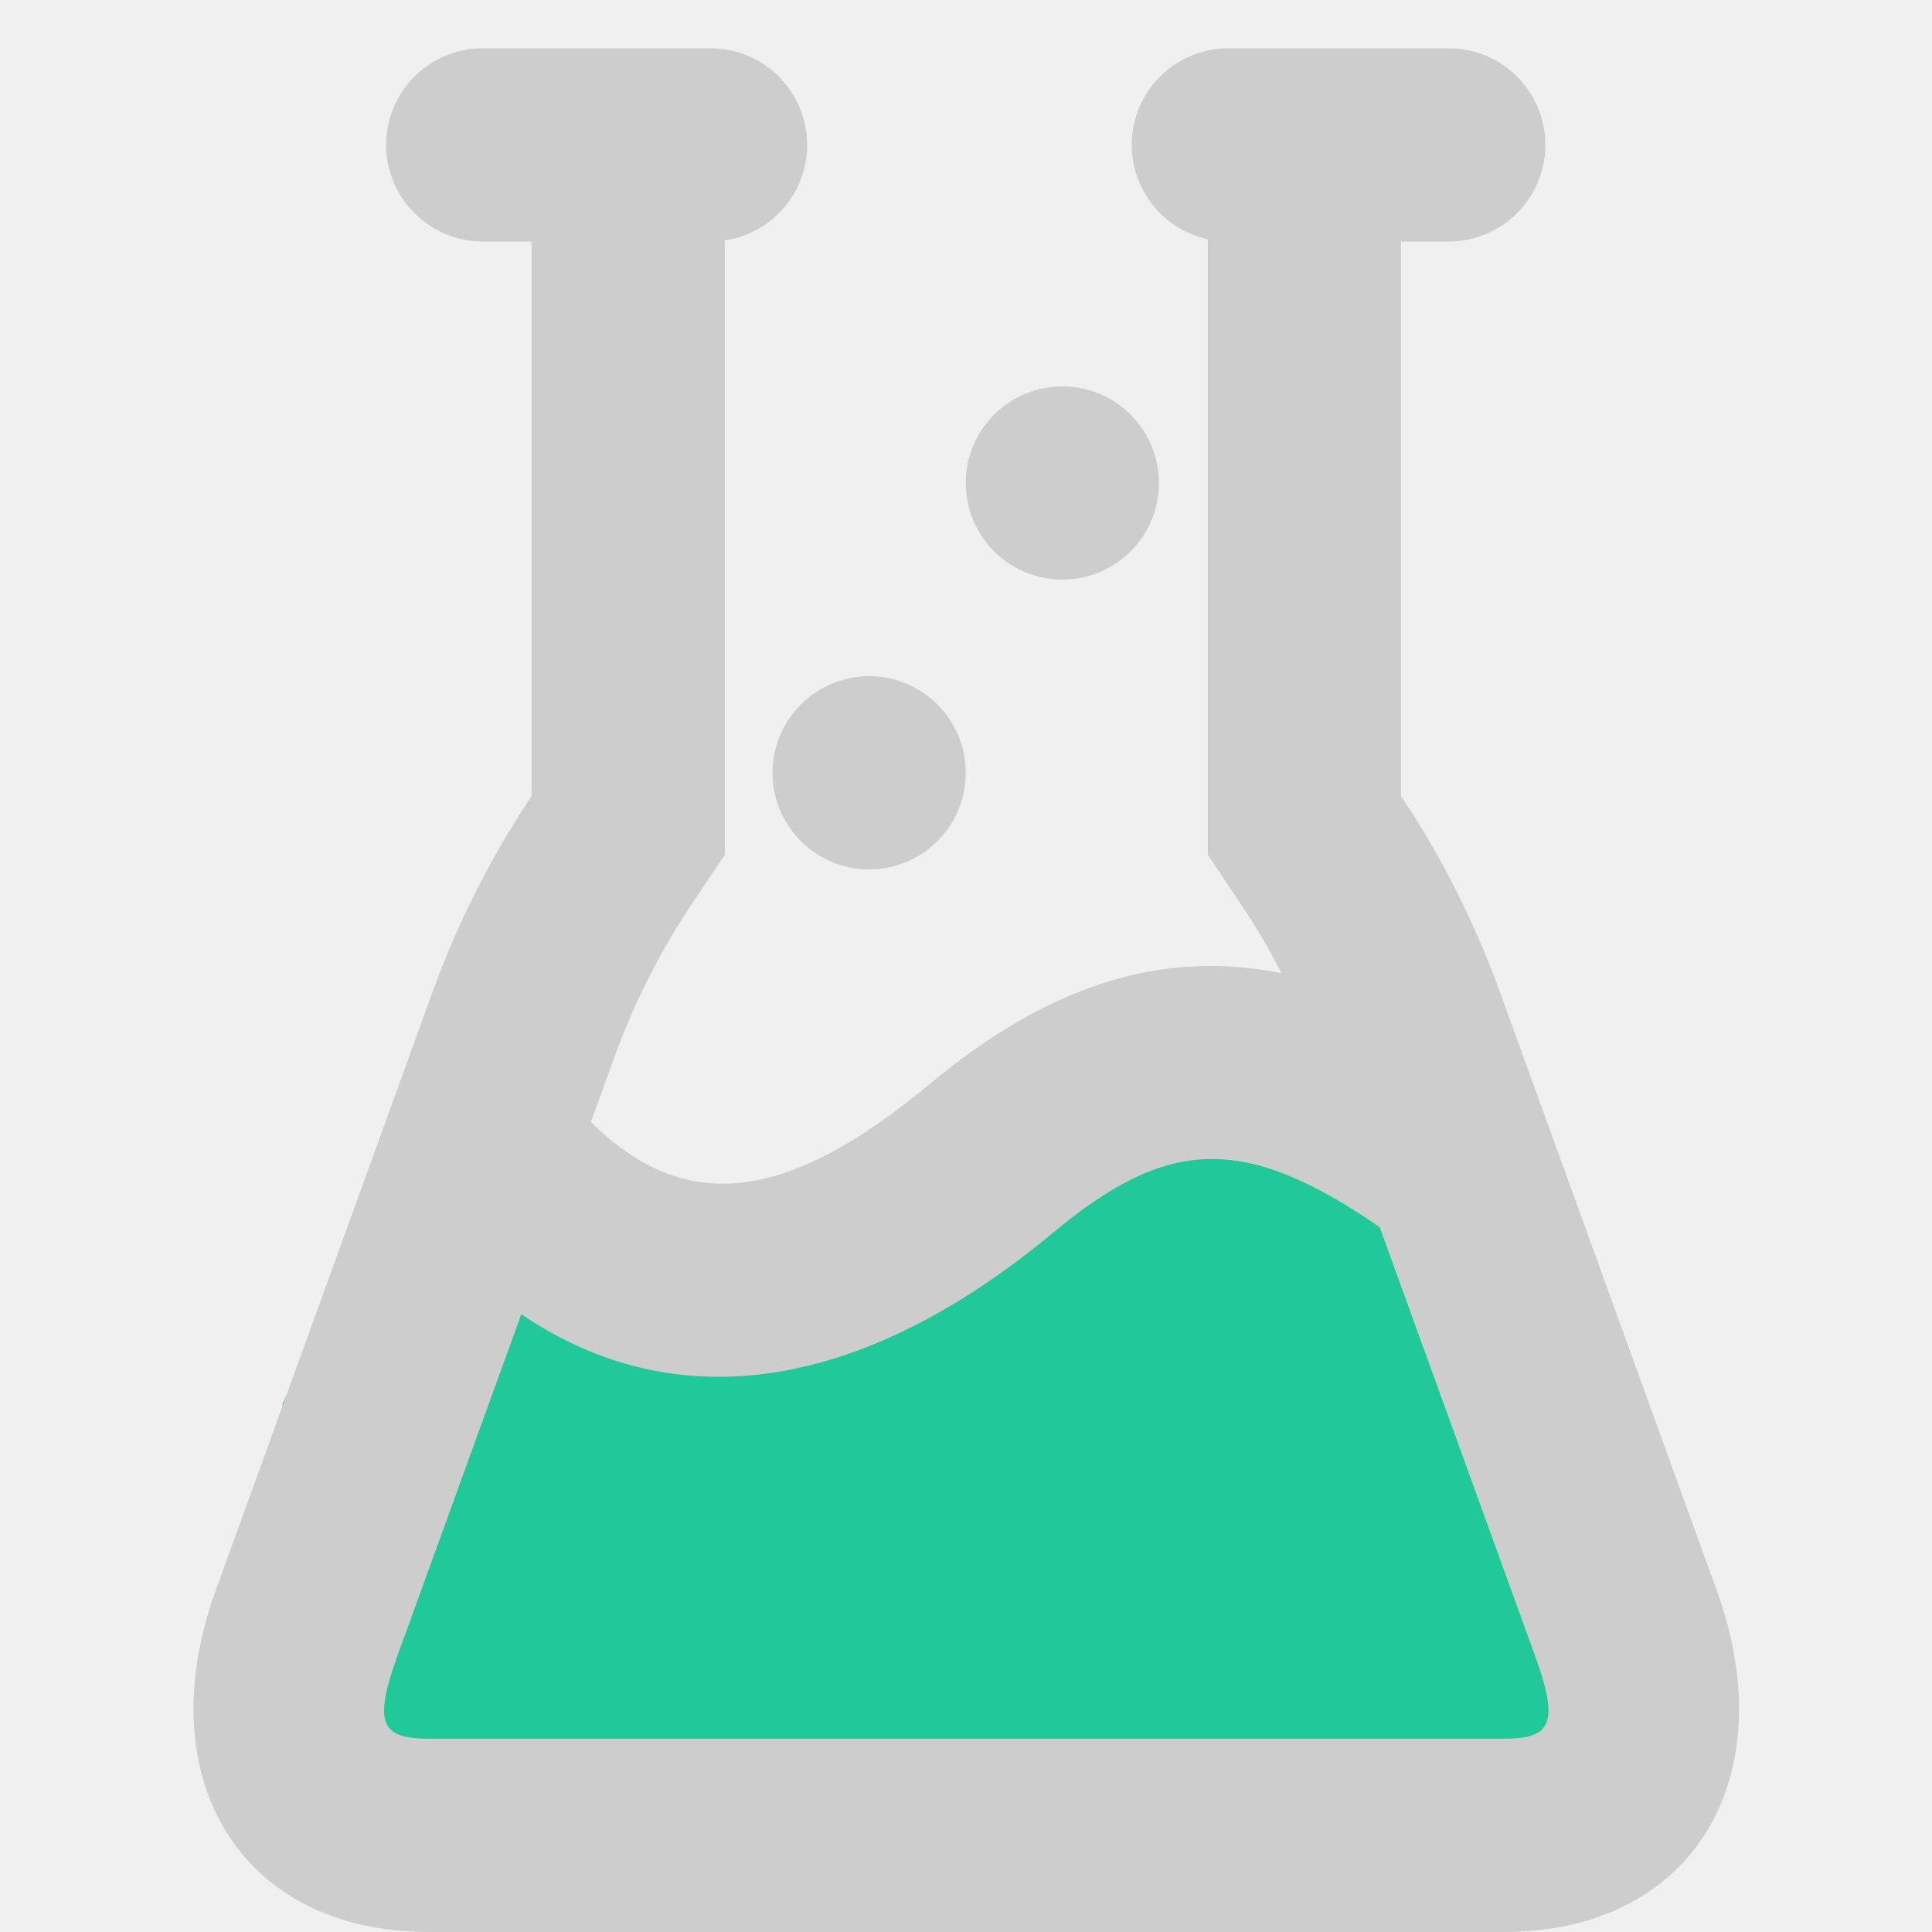
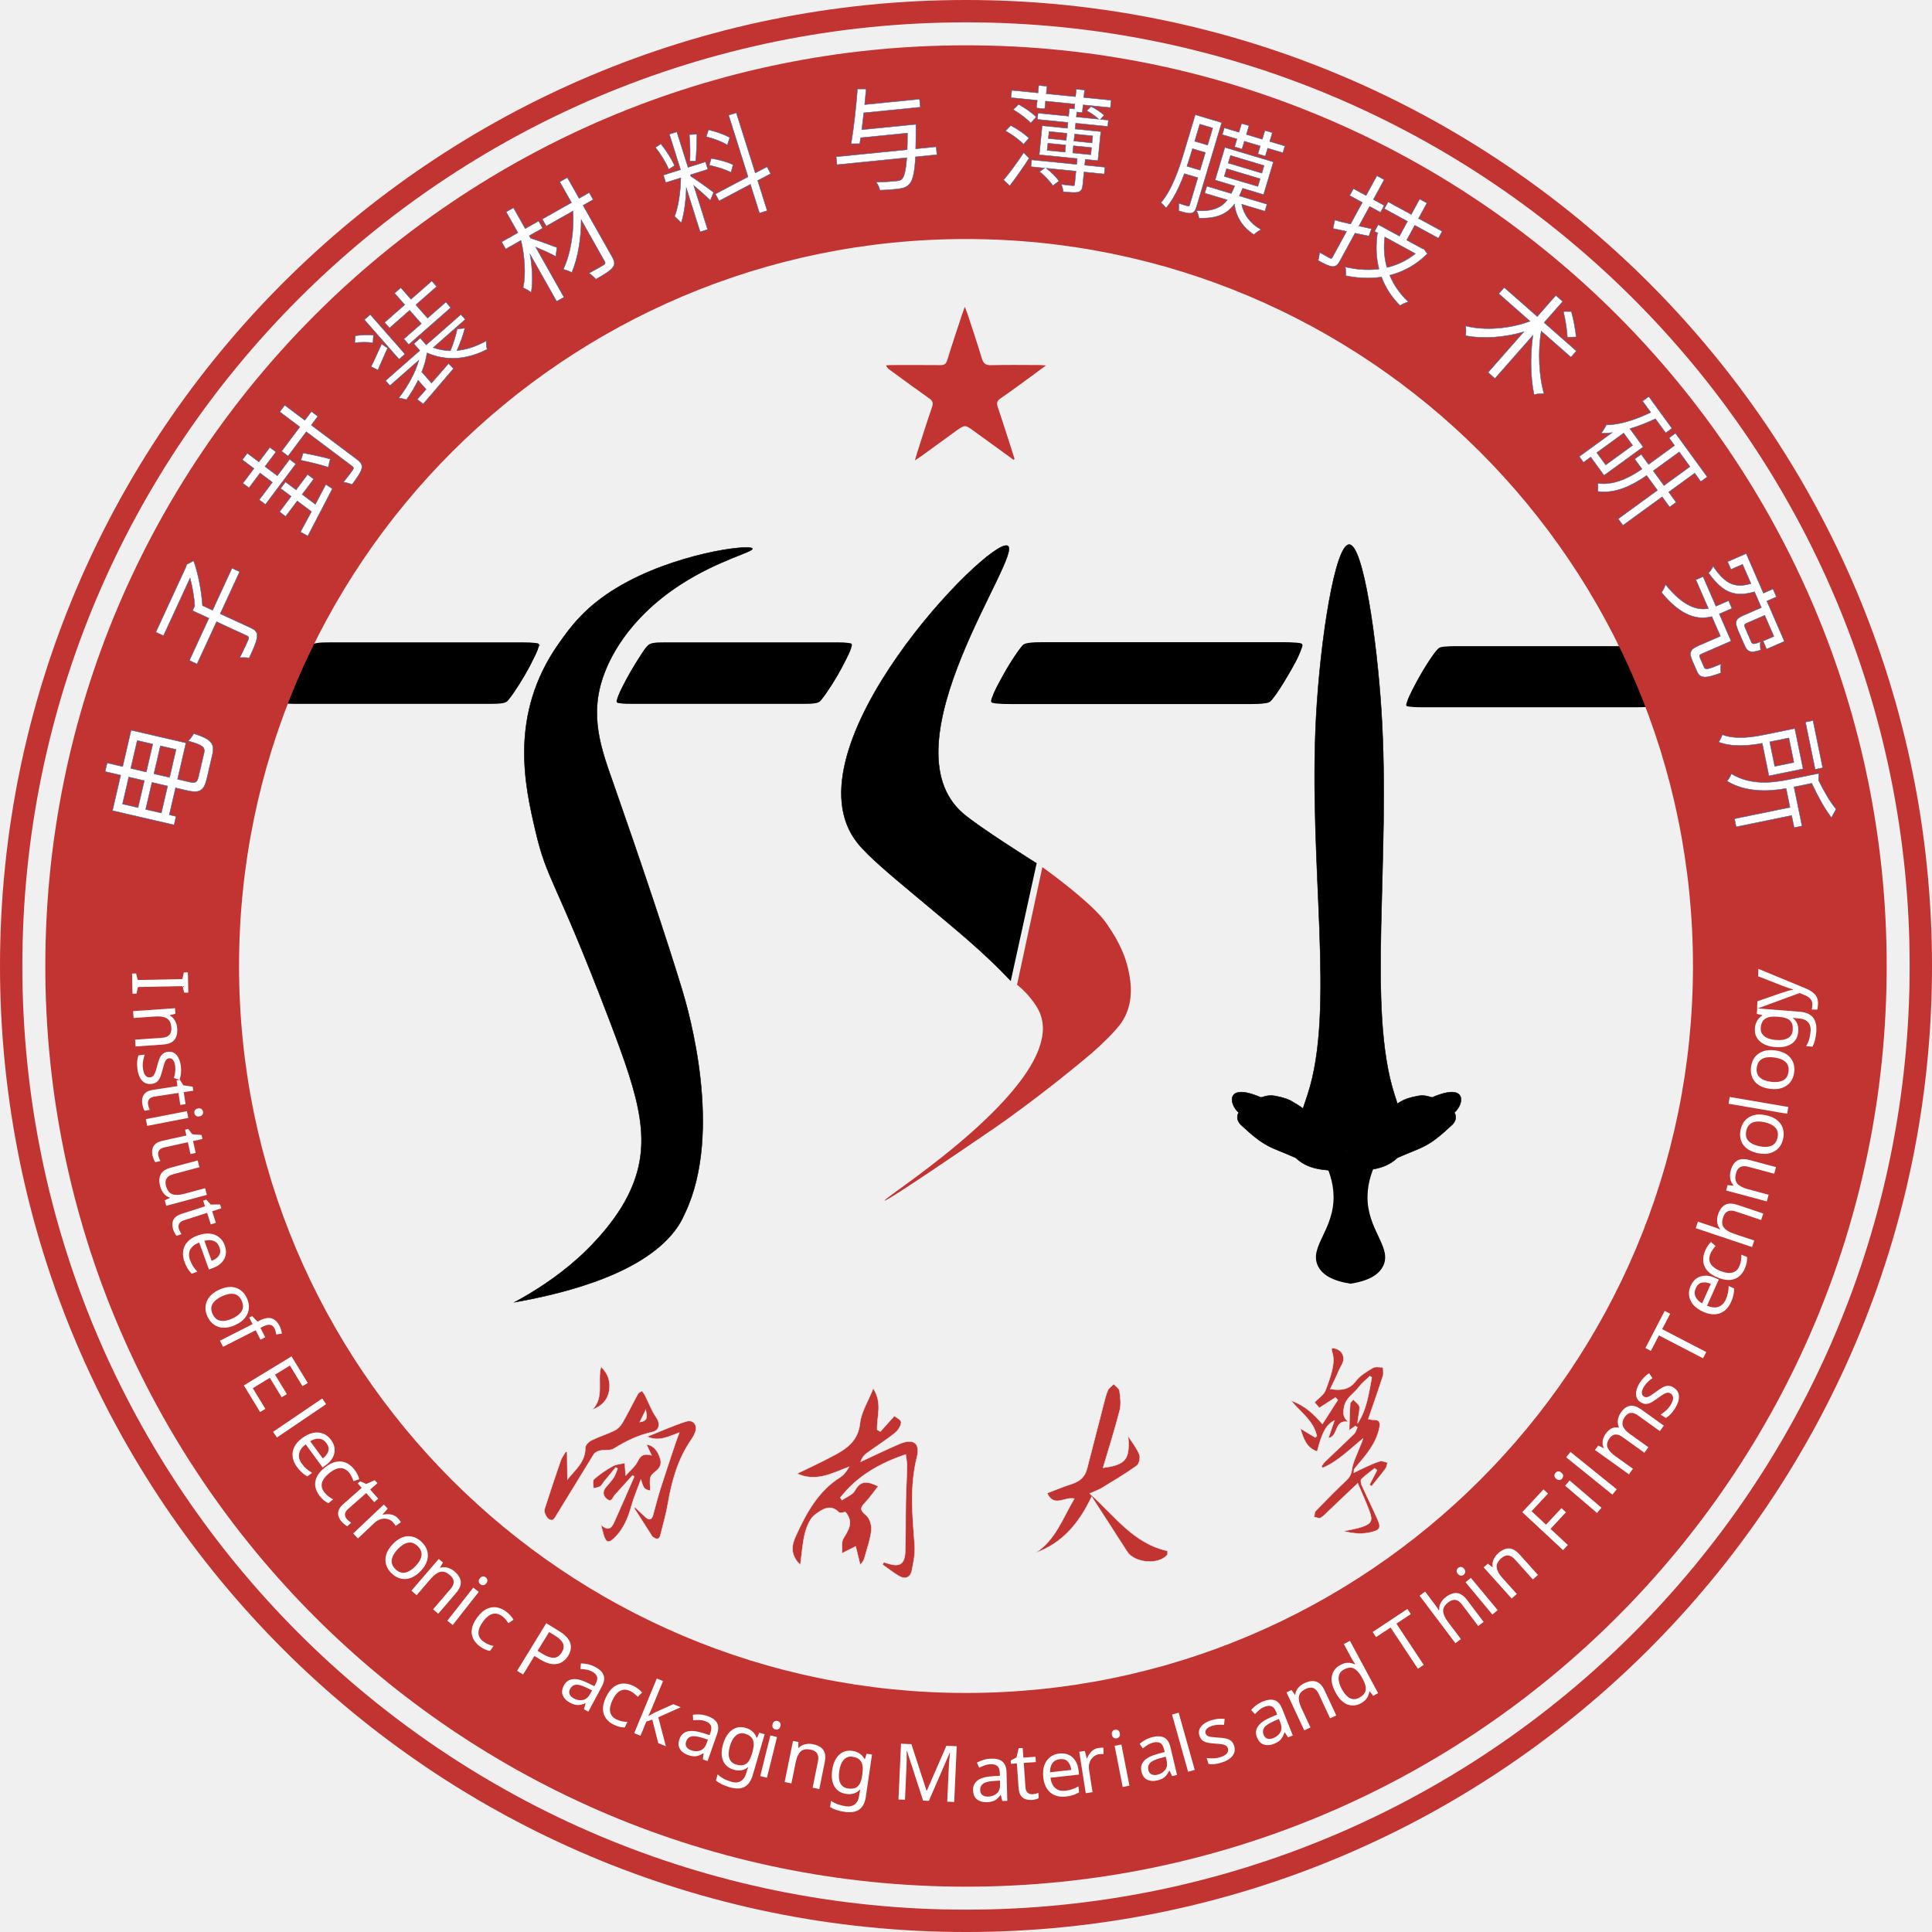
- <svg xmlns="http://www.w3.org/2000/svg" t="1726407555081" class="icon" viewBox="0 0 1024 1024" version="1.1" p-id="1510" width="200" height="200">
-   <path d="M204.668 622.234c87.501 124.877 194.406 127.949 320.768 9.165 97.536-91.648 142.336-84.48 280.576 41.83 23.04 20.992 36.454 117.606 40.243 289.843H204.668L149.68 744.294 204.668 622.234z" fill="#20C997" p-id="1511" />
-   <path d="M679.19 515.789a350.822 350.822 0 0 0-20.736-35.379l-18.33-27.392V126.822A51.2 51.2 0 0 1 651.184 25.6H767.868a51.2 51.2 0 0 1 0 102.4h-25.344v293.888l1.024 1.536c20.48 30.464 38.298 66.048 51.61 102.81l114.688 316.518C945.942 942.08 897.404 1024 797.052 1024H227.299C126.947 1024 78.409 942.08 114.403 842.752l114.688-316.518a482.304 482.304 0 0 1 51.712-102.861l0.973-1.536V128H255.868a51.2 51.2 0 1 1 0-102.4h120.525a51.2 51.2 0 0 1 7.782 101.837v325.632l-18.381 27.341a380.16 380.16 0 0 0-40.448 80.742l-12.134 33.536c49.459 48.947 103.066 43.469 179.507-20.122 62.054-51.61 121.856-71.731 186.47-58.778z m52.07 134.656c-72.397-50.022-112.896-47.206-173.056 2.867-100.966 83.968-199.322 99.277-281.907 43.264L210.659 877.568c-13.056 36.147-8.397 43.981 16.64 43.981h569.702c25.088 0 29.696-7.834 16.589-43.981l-82.33-227.174zM563.068 307.2a51.2 51.2 0 1 1 0-102.4 51.2 51.2 0 0 1 0 102.4zM460.668 460.8a51.2 51.2 0 1 1 0-102.4 51.2 51.2 0 0 1 0 102.4z" fill="#cdcdcd" p-id="1512" />
+ <svg xmlns="http://www.w3.org/2000/svg" id="图层_1" data-name="图层 1" viewBox="0 0 4323.31 4323.31">
+   <defs>
+     <style>.cls-1,.cls-2{fill:#c13432;}.cls-2{stroke:#e6e6e6;}.cls-2,.cls-3,.cls-4,.cls-5,.cls-9{stroke-miterlimit:10;}.cls-3,.cls-4{stroke:#000;}.cls-4{stroke-width:7px;}.cls-5{font-size:250px;stroke:#3271ae;font-family:HGXK_CNKI;}.cls-5,.cls-6{fill:#fff;}.cls-6{font-size:175px;font-family:HGXBS_CNKI;}.cls-7{fill:#1e2732;}.cls-8,.cls-9{fill:none;}.cls-9{stroke:#c13432;stroke-width:50px;}</style>
+   </defs>
+   <path class="cls-1" d="M2606,1367q-43.83-31.8-87.65-63.6c-21.05-15.34-21-15.43-41.83-.39q-39.13,28.34-78.2,56.75c-3.14,2.28-6.45,4.34-13,8.68,2-7.14,3-11,4.22-14.84,11.21-34.81,22.08-69.75,34-104.34,3.14-9.13,1.67-14.08-6.12-19.57-29.56-20.84-58.68-42.32-87.94-63.59-3.36-2.44-6.53-5.12-8.75-10.5,4.64-.21,9.28-.6,13.91-.6,35.76,0,71.53-.27,107.29.13,8.79.1,13.1-2.2,15.87-11.3,10.53-34.56,22.15-68.8,33.4-103.14,1.34-4.09,2.91-8.1,5.75-16,2.83,7.34,4.61,11.4,6,15.6,10.8,33.09,22,66.07,32,99.4,3.45,11.52,8.35,16,21,15.6,35.29-1,70.63-.37,105.95-.32,4.23,0,8.45.42,16.76.86-13.41,9.93-23.71,17.69-34.15,25.27-22.5,16.33-44.84,32.89-67.73,48.65-8.05,5.54-9,10.64-5.95,19.7,13,38.29,25.08,76.9,37.49,115.4Z" transform="translate(-337.99 -338.11)" />
+   <path class="cls-2" d="M1607,3587.41l.78,61.24c17.57-21.74,40.44-39.55,40-71.09-.07-5.55,7.77-13.41,13.83-16.41,16.78-8.29,34.95-13.77,51.75-22.05,7-3.47,13.59-10.27,17.57-17.16,12.22-21.21,22.91-43.28,34.68-64.76,1.63-3,6-4.43,9-6.6,2.4,3.59,5.19,7,7.12,10.79,8.08,15.93,14.2,33.17,24.28,47.67s8.4,30-9,33.8c-31.14,6.74-58.57,20.27-85.38,36.89-8.28,5.14-21.16,2.38-31.64,4.63-5,1.07-11,4.32-13.52,8.43-29.25,47.17-57.71,94.83-87,142-5.61,9.06-15.39,5.34-21.42-8.08-1.59-3.55-2.47-8.49-1.33-12,11.65-36.19,23.54-72.31,36-108.24,2.44-7,7.41-13.21,11.21-19.78Zm175.91-94c-4.22,8.5-8.87,17.88-13.32,26.87C1784.64,3518.42,1788,3511.4,1782.91,3493.37Z" transform="translate(-337.99 -338.11)" />
+   <path class="cls-2" d="M1738,3639.88c9.61-10.93,21.45-20,27.13-32,6.47-13.63,14.32-17.71,31-13.16-4.65-9.81-8-16.95-11.51-24.31,14.61,1.68,24.9,12.77,30.78,31.77,3.81,12.32-.79,20.94-10.23,28.49-13.65,10.91-13.6,11.56-12,43.16-13.46-2.73-14.76-4.45-21.07-24.82-7.22,19.82-15.72,39.28-21.34,59.54-7,25.1-16.48,48.6-34.48,67.58-16.47,17.37-22.47,15.5-28.66-7.12-1.32-4.8-2.43-9.67-4.73-18.84,18,16.62,24.57,5,29.94-6.85,15.15-33.6,29.76-67.45,44.58-101.21l-4.08-2.36q-20,22.15-40,44.31c-4.64,5.16-6.51,17-17.1,8.67-9.12-7.14-10.53-16.49-2.91-26,5.84-7.33,12.65-14,17.73-21.79,4-6.19,6.08-13.66,9-20.56l-4.21-2.7c-8.66,10.52-17.37,21-26,31.58-3,3.63-5,8.62-8.69,10.9-4.38,2.68-10.14,3.09-15.3,4.49.3-7.06-2.24-17.38,1.43-20.59a247.71,247.71,0,0,1,42-29.13c7.76-4.35,17.74-4.74,26.72-6.92C1736.57,3620.16,1737.14,3628.34,1738,3639.88Z" transform="translate(-337.99 -338.11)" />
+   <path class="cls-2" d="M1759.39,3711.34c7.81,7.38,15.44,15,23.48,22.09s13.65,5.48,16.56-5.34c5.41-20.14,10.69-40.36,17-60.24,10.53-33.26,21.77-66.3,32.8-99.4,2.43-7.3,5.22-14.47,8.91-24.61-24.47,8.9-45.91,21.1-72,9,28.91-11.45,57.36-24.29,86.89-33.8,16.82-5.41,26.94,8.6,20.33,25.17A67.22,67.22,0,0,1,1886,3558c-30.83,43.73-44.73,93.5-53.57,145.43-4,23.51-10.82,46.55-16.55,69.75-2.17,8.82-7.34,10.87-15,5.6-1.28-.88-2.8-1.72-3.61-3q-20.1-31.24-40-62.59Z" transform="translate(-337.99 -338.11)" />
+   <path class="cls-2" d="M1663.61,3492.37c26.89-27.19,10.51-62.61,19.27-95.88,16.92,16.51,21.78,34.59,18.17,54.57C1697.32,3471.75,1683.82,3485.19,1663.61,3492.37Z" transform="translate(-337.99 -338.11)" />
+   <path class="cls-2" d="M2806.33,3622.61c51-6.72,60.58-18.62,56.17-70.88,9.29,14.71,19.51,27.18,25.16,41.45,2.66,6.73-.58,20.94-6.08,24.88-25.16,18-52,33.82-78.42,50-6.47,4-13.88,6.38-26.8,12.17,56.08,49.38,96.75,111.25,174.22,128.39-.18,2.45,1,7.28-.92,9.42-19.95,22.6-73.17,17.61-89.34-7.71-25.3-39.62-50.94-79-79.42-123.13-29.24,61.7-66.87,104.51-125.61,125.75,44.75-28.75,60.46-77.09,86.74-121.28-21.6-4.82-45.62,20.76-60.83-12.39,19.24-7.22,37.6-14.92,56.5-21,17.15-5.49,28.23-16,32.71-33.21,12.49-48.14,24.74-96.34,37.22-144.48,2.73-10.53,5.08-21.34,9.46-31.2,2.45-5.52,8.7-9.37,13.23-14,4.48,5,12.08,9.54,12.83,15,1.95,14.37,4,29.93.51,43.61C2832.74,3536.74,2819.28,3578.74,2806.33,3622.61Z" transform="translate(-337.99 -338.11)" />
+   <path class="cls-2" d="M2315.83,3834.13c2.89.85,5.79,1.64,8.66,2.55,27.27,8.73,38.2,1.75,39.19-27.57,1.26-37,.6-74.08,1.31-111.12.49-26,2.15-51.9,2.68-77.85.17-8.2-1.62-16.43-2.81-27.35-59.71,20.11-109.26,49-146.43,96.59l3.59,5.73c10-7.05,23.9-12,29.15-21.59,12.58-23.1,27.77-21.23,52-9.6-10.82,13.69-19.33,26.37-29.79,37.16-11,11.31-10.64,17,2.51,27.58,8.08,6.49,13.08,22.54,12,33.55-2.06,20.42-9.58,40.3-14.89,60.39-1.39,5.23-3,10.4-10.17,16.77l-10-40.88-30.65,15.38c.9-13.64-1.69-25.33,2.81-32.66,11.81-19.24,24.12-36.95,4.81-59.55-3.22.21-11.88,3.31-14.59.56-19.87-20.17-38.78-5.2-52.76,4.82-11.58,8.31-18.79,25.94-22.8,40.83-5.75,21.42-6.84,44.09-10.75,72.17-23.91-23.65-19.18-44.94-10.05-64.89,23.38-51.11,49.7-100.3,99.7-131.63,8.07-5.05,14-13.52,19.5-23.08-37.7,14-73.34,34.84-116.43,15.3,11.66-5.61,23.37-11.11,35-16.83,15.57-7.69,31.22-15.25,46.55-23.4,29.77-15.82,54.92-33.07,59.24-72.59,2.74-25,18.05-48.68,29.73-78,21.55,33.88,7.3,64,8.71,92.59l7.18,4.08,31.3-34.92c3.15,2.72,15.28,8.57,15.17,14.17-.18,8.35-7.26,18.69-14.43,24.37-20.33,16.11-42.38,30-63.34,45.38-5.84,4.28-10.24,10.54-12.85,18.56,29.09-13.44,57.86-27.61,87.34-40.1,30.64-13,46.54-1.76,38.6,29.94-16.46,65.77-10,131.27-5,197.28,1.4,18.44-2.61,37.6-6.23,56-3.11,15.79-14.72,20.62-28.63,12.7-13.08-7.45-24.89-17.13-37.26-25.82Z" transform="translate(-337.99 -338.11)" />
+   <path class="cls-2" d="M3318.67,3355.27c1.29-1.19,3.7-.49,6.71.41,4.08,1.23,9.09,2.74,13.32,7.54a23.84,23.84,0,0,1,5.42,11.24c2.4,11.64-6.29,20.79-12.27,35.37-5,12.18-11.14,23.87-17.13,36.52,24.3,3.57,42.51,1.73,57.46-18,9.4-12.41,24.38-21.2,38.18-29.38,5.73-3.39,14.92-.95,22.54-1.16,0,6.54,1.57,13.6-.34,19.52-10.25,31.74-21.38,63.21-32.71,96.26,4.52.78,7.49,1.84,10.39,1.69,14.69-.78,17.13,5.66,14.2,19.2-7.18,33.25-28,57.87-49.09,82.57a89.6,89.6,0,0,0-6.95,8.88c-.78,1.19-.44,3.11-.93,7.81,9.6-4.68,17.48-8.82,25.61-12.42,10.87-4.82,21.67-10.14,33-13.37,4.93-1.4,11.2,1.89,16.86,3.05-1.5,4.64-1.93,10.08-4.68,13.8-9.89,13.33-20.57,26.08-30.94,39.05q-2.32-1.72-4.63-3.47l16.76-32.32-5.18-4.43c-10.11,8-20.76,15.51-29.94,24.5-2.21,2.17-.77,9.9,1.13,14.11,11.94,26.53,25.12,52.51,36.57,79.24,6.45,15.06,2.57,20.44-12.79,24.61-21.76,5.91-43.27,4-64.84-1.66,13.89-3.12,28.19-5.07,41.6-9.64,20.67-7,24.1-14.07,16.76-34.1-7.42-20.24-16.53-39.85-26.47-63.46-23.35,22.19-44.14,42-65,61.76-5.84,5.53-11.3,11.89-18.14,15.74-3.35,1.88-9.44-1.12-14.29-1.92,1-4.56.4-10.61,3.15-13.45,22.53-23.31,45.35-46.36,68.83-68.72,7.35-7,10.8-13.26,12.3-24,2.27-16.2,10.38-31.63,16.39-47.24,2.79-7.26,6.47-14.18,8.42-22.24-29.22,23.57-55.23,50.79-89.91,65.62l-3.08-3.16c2.61-3.52,4.79-7.49,7.9-10.48,21.79-21,44-41.56,65.52-62.77,3.58-3.52,4.76-9.46,7-14.28l-4.42-3-13.81,9.53c.6-19,.92-39.08,2.19-59.07.21-3.33,4.62-6.39,7.09-9.57,4.88,5.66,13.64,11.21,13.8,17,.34,11.74-4,23.61-4.17,36.07,20.64-31.17,24.85-67.3,31.71-102.63l-4.38-3c-8.18,8-17.56,15-24.25,24.1-11.24,15.18-29.86,24.14-33.6,46.19-2.12,12.48-2.68,21.7,9.66,32.33-33-6-20.91,32.09-44.66,36.31l13.5-39.38c-18.52,9.19-27.48,26.1-38.57,69.13-24-8.1-31-29-37.55-51.28l33.22,20,3.59-3.17c-6.7-32.87-34.38-51.88-58-79.29,32.13,10.85,51.69,30.88,70.44,52.33l34.58-53.9-5.53-5.37-36.05,23.18-10.6-12.54c7.94-8.38,20.52-16.12,24.72-27.07,17.68-46.1,20.65-66.51,14.94-84.9Q3316.65,3357.16,3318.67,3355.27Z" transform="translate(-337.99 -338.11)" />
+   <path class="cls-1" d="M2613.83,2541.72s27.87,20.65,46.61,53.86c86.07,152.56-348.28,424.1-342.86,429,1.84,1.65,47.13-26.29,247.71-163.48,0,0,97.54-66.79,210.8-162.17,1.89-1.59,4.49-3.79,7.68-6.56,22.13-19.29,49.87-46.52,62.86-64.71,30.76-43.09,21.11-94.74,18-111.17-10.39-55.6-38.43-93.19-48.5-108.95-23.74-37.16-101.18-97-145.57-129.05" transform="translate(-337.99 -338.11)" />
+   <path class="cls-3" d="M2657.69,2270.1c-11.61-7.28-128.75-80.87-164.45-111.53-180.1-154.71,138.15-582.89,99.21-599.26-42.48-17.86-502.44,456.4-335.35,665.42,23.37,29.24,72.75,70.49,126.32,115.23,108.54,90.66,154.53,127.94,216.47,193" transform="translate(-337.99 -338.11)" />
+   <path id="film" class="cls-3" d="M2021.48,1565.46c-7.62-10-175.81,11.53-302.54,87.64-71.9,43.18-104.57,88.39-130.67,125.45-112.71,160.09-74.91,320.36-52.09,418.41,26.71,114.72,43,102.22,165.87,424.82,67.78,178,99,276.75,41,392.47-35.75,71.32-101.3,130.19-110.64,138.6-49.56,44.6-101.76,77.08-142.81,99.26,117.28-20.74,295.37-66.12,365-169.31,8-11.78,12.22-21.66,16.64-31,85.88-182,6.59-454.2-6.37-497.13-32.53-107.78-94.44-292.37-152.33-457.56-27.93-79.72-58.53-156.27-22.44-251.71,9.38-24.81,47-119.26,171-199.44,86.15-55.73,165.82-73.38,160.41-80.48" transform="translate(-337.99 -338.11)" />
+   <path class="cls-3" d="M3360.94,2914.31c24.81-.77,115.09-3.56,122.44-38.78,1.31-6.29-6.94-31.91-23.29-83-.71-2.22-1.23-3.83-1.53-4.76-62.43-193.12-8-523.57-29.53-859.65C3419,1771,3388.68,1556.73,3357.1,1556.7c-31.38,0-64.66,211.7-74,386.15-17.67,330.8,44.07,653.68-19.08,845-.36,1.09-1,3-1.85,5.62-19.68,60.35-25.61,72.59-25.13,82.09a19.13,19.13,0,0,0,.65,4.34C3247,2917.83,3343.38,2914.85,3360.94,2914.31Z" transform="translate(-337.99 -338.11)" />
+   <path class="cls-3" d="M3157.92,2793.2c3.95,2.62,13.43-6.35,33.3-2.71s31.75,8.42,38.45,12.58,20.91,12.34,25.21,16.84,26.91,22.65,30.71,42.08c47.71,6.69,99.33,81.77,29.25,67.92-.48,2.46-2.06,5.41-3.65,8.36,8.71,5.23,32.26,8.68,40,21.56-11-.67-20.26-1.36-27.08-1.9-24.76-2-31.46-3.14-36.89-4.32a117.08,117.08,0,0,1-22.12-6.55,89.85,89.85,0,0,1-27.56-18c-58.47-26.07-66.52-21.17-123.52-74.7-13.13-14.14-4.12-26.67-4.12-26.67C3088,2809.31,3080.17,2760,3157.92,2793.2Z" transform="translate(-337.99 -338.11)" />
+   <path class="cls-3" d="M3351.2,2959.83c-1.11,1.56-13.66-4.08-30.11-8.62a208.79,208.79,0,0,0-27.61-5.65c-9.19-2.77-48.57.46-55.89-28.48-30.67-11.63-17.92-36.28,10.21-34.16a27.39,27.39,0,0,1,10.56-9.3,33,33,0,0,1,8.13-2.9c8.47-1.76,16.12.39,20.35,1.62,15.24,4.45,23.89,14.12,27.48,18,4.89,5.25,12,13.52,10.56,23-.19,1.26-1.46,9.58-8.26,11.55-2,.58-4,.42-7.88.1-4.67-.38-8.31-.67-12.08-2.7a17.8,17.8,0,0,1-7.27-7.26,15,15,0,0,1-2-9.14,8.58,8.58,0,0,0-1.63-7.94c-3.31-3.95-9.26-4.36-11.39-4.51-6.71-.46-13.56,2.34-16.65,6.66-4.44,6.21.74,15.55,6.11,21.07,16.43,16.9,57.44,20.15,72.6,27.09a53.68,53.68,0,0,1,9.74,6.14C3348.64,2956.4,3351.82,2959,3351.2,2959.83Z" transform="translate(-337.99 -338.11)" />
+   <path class="cls-3" d="M3279.61,2902.23" transform="translate(-337.99 -338.11)" />
+   <path class="cls-3" d="M3282.2,2902.54" transform="translate(-337.99 -338.11)" />
+   <path class="cls-3" d="M3285.59,2862a45.76,45.76,0,0,0-9.58,2.89c-8.88,3.62-12.4,7.83-13.7,7.12-1.64-.91,4.09-7.5,5-14.26.94-7-2.86-17.44-23.67-32.48-4.71-3.4-18.24-13.61-36.93-16.54a182.71,182.71,0,0,0-24.49-1.61c-9.14,0-9.11.62-13.73.1-13.06-1.46-15.74-6.95-25.5-7.11-5.1-.09-13.92,1.26-16.51,6-3.73,6.76,5.09,21,7.59,24.52a7.25,7.25,0,0,1,1.69,4.9c-.24,2.28-2,3.55-2.85,4.56-3.46,4.08,1,11.64,2.85,14.68,3.83,6.43,9.56,11.92,26.75,23,15.82,10.21,32,20,47.63,30.44,0,0,23.79,15.87,26.78,13.46a7.43,7.43,0,0,0,1.18-1.93h0s-.43-2.26-.51-2.6c-.66-2.85-7.71-3.28-11.51-7.18-3.5-3.57-.75-6.47-5.31-11.08a18.7,18.7,0,0,0-3.92-3c-3.87-2.31-10-7.07-22.4-16.58-10.7-8.25-22.16-17.07-24.16-29.19-.48-2.9-1.4-9.12,3.29-14.49,6.05-6.92,16.79-7.08,17.78-7.08,14.51,0,28.36,11.37,26.84,16.73-.7,2.47-4.33,2-9,5.72-.41.32-8.28,6.66-7.71,15.41.74,11.26,15.19,22.14,24.12,21.24,5.54-.56,8.07-5.57,16-5.14,3.19.17,4.11,1.06,6.25.45,4.07-1.15,3.25-5.05,8.33-8.39,1.56-1,1.39-.49,6.28-2.65,5.18-2.29,6.19-3.25,10.13-5.13A81.7,81.7,0,0,1,3285.59,2862Z" transform="translate(-337.99 -338.11)" />
+   <path class="cls-3" d="M3314.84,2929.91a71,71,0,0,1-15.37-2.58c-6.62-2-10.18-3-12.73-5.65-6-6.21,1.66-12.84-4.15-20.55-2.91-3.88-8.42-7-14.39-7.49a19.16,19.16,0,0,0-14.37,4.53c-6.12,5.79-3,13.72-2.39,15.24a21,21,0,0,0,6.32,8.29,92.4,92.4,0,0,0,32.48,14.79,73.87,73.87,0,0,0,14.87,2.3c18.84.86,34-6.43,33.27-8.15C3337.93,2929.52,3330.89,2931.23,3314.84,2929.91Z" transform="translate(-337.99 -338.11)" />
+   <path class="cls-3" d="M3225.59,2887.79c-1.4,3.38-28.58,2.37-46.93-11.7-4.06-3.11-18-13.79-15.59-27.41,1.44-8.2,8.72-17,20.75-19,16.18-2.63,34.33,8.21,34.38,15.54.06,8.19-22.47,8.85-23.15,18C3194.22,2874.34,3227.2,2883.9,3225.59,2887.79Z" transform="translate(-337.99 -338.11)" />
+   <path class="cls-3" d="M3124,2894.45" transform="translate(-337.99 -338.11)" />
+   <path class="cls-3" d="M3544.41,2793.2c-3.95,2.62-13.43-6.35-33.29-2.71s-31.76,8.42-38.46,12.58-20.9,12.34-25.21,16.84-26.91,22.65-30.71,42.08c-47.71,6.69-99.33,81.77-29.25,67.92.48,2.46,2.07,5.41,3.65,8.36-8.7,5.23-32.26,8.68-40,21.56,11-.67,20.27-1.36,27.09-1.9,24.75-2,31.45-3.14,36.88-4.32a117.08,117.08,0,0,0,22.12-6.55,89.73,89.73,0,0,0,27.56-18c58.47-26.07,66.52-21.17,123.53-74.7,13.13-14.14,4.11-26.67,4.11-26.67C3614.35,2809.31,3622.16,2760,3544.41,2793.2Z" transform="translate(-337.99 -338.11)" />
+   <path class="cls-3" d="M3351.13,2959.83c1.12,1.56,13.66-4.08,30.11-8.62a208.54,208.54,0,0,1,27.62-5.65c9.18-2.77,48.56.46,55.88-28.48,30.67-11.63,17.92-36.28-10.21-34.16a27.31,27.31,0,0,0-10.56-9.3,33,33,0,0,0-8.13-2.9c-8.47-1.76-16.12.39-20.35,1.62-15.24,4.45-23.89,14.12-27.48,18-4.89,5.25-12,13.52-10.56,23,.19,1.26,1.46,9.58,8.27,11.55,2,.58,4,.42,7.87.1,4.67-.38,8.31-.67,12.08-2.7A17.91,17.91,0,0,0,3413,2915a15,15,0,0,0,2-9.14,8.58,8.58,0,0,1,1.63-7.94c3.32-3.95,9.26-4.36,11.39-4.51,6.71-.46,13.56,2.34,16.65,6.66,4.45,6.21-.73,15.55-6.11,21.07-16.43,16.9-57.44,20.15-72.59,27.09a52.88,52.88,0,0,0-9.74,6.14C3353.69,2956.4,3350.51,2959,3351.13,2959.83Z" transform="translate(-337.99 -338.11)" />
+   <path class="cls-3" d="M3422.72,2902.23" transform="translate(-337.99 -338.11)" />
+   <path class="cls-3" d="M3420.13,2902.54" transform="translate(-337.99 -338.11)" />
+   <path class="cls-3" d="M3416.74,2862a45.58,45.58,0,0,1,9.58,2.89c8.88,3.62,12.4,7.83,13.7,7.12,1.64-.91-4.09-7.5-5-14.26-1-7,2.85-17.44,23.66-32.48,4.71-3.4,18.24-13.61,36.93-16.54a182.71,182.71,0,0,1,24.49-1.61c9.14,0,9.11.62,13.73.1,13.07-1.46,15.74-6.95,25.5-7.11,5.11-.09,13.92,1.26,16.51,6,3.73,6.76-5.09,21-7.59,24.52a7.25,7.25,0,0,0-1.69,4.9c.24,2.28,2,3.55,2.85,4.56,3.46,4.08-1,11.64-2.85,14.68-3.83,6.43-9.56,11.92-26.75,23-15.82,10.21-32,20-47.63,30.44,0,0-23.79,15.87-26.77,13.46a7.55,7.55,0,0,1-1.19-1.93h0s.43-2.26.51-2.6c.66-2.85,7.71-3.28,11.52-7.18,3.49-3.57.75-6.47,5.3-11.08a18.44,18.44,0,0,1,3.93-3c3.87-2.31,10-7.07,22.39-16.58,10.71-8.25,22.16-17.07,24.17-29.19.48-2.9,1.39-9.12-3.3-14.49-6.05-6.92-16.79-7.08-17.78-7.08-14.51,0-28.36,11.37-26.84,16.73.7,2.47,4.34,2,9,5.72.4.32,8.28,6.66,7.7,15.41-.73,11.26-15.19,22.14-24.12,21.24-5.53-.56-8.07-5.57-16-5.14-3.19.17-4.11,1.06-6.25.45-4.07-1.15-3.25-5.05-8.33-8.39-1.56-1-1.39-.49-6.28-2.65-5.18-2.29-6.19-3.25-10.13-5.13A81.7,81.7,0,0,0,3416.74,2862Z" transform="translate(-337.99 -338.11)" />
+   <path class="cls-3" d="M3387.49,2929.91a71,71,0,0,0,15.37-2.58c6.62-2,10.18-3,12.73-5.65,6-6.21-1.66-12.84,4.15-20.55,2.91-3.88,8.42-7,14.39-7.49a19.21,19.21,0,0,1,14.38,4.53c6.12,5.79,3,13.72,2.39,15.24a21.12,21.12,0,0,1-6.33,8.29,92.4,92.4,0,0,1-32.48,14.79,73.76,73.76,0,0,1-14.87,2.3c-18.84.86-34-6.43-33.27-8.15C3364.41,2929.52,3371.44,2931.23,3387.49,2929.91Z" transform="translate(-337.99 -338.11)" />
+   <path class="cls-3" d="M3476.75,2887.79c1.39,3.38,28.58,2.37,46.93-11.7,4.05-3.11,18-13.79,15.58-27.41-1.44-8.2-8.72-17-20.75-19-16.18-2.63-34.33,8.21-34.38,15.54-.06,8.19,22.47,8.85,23.15,18C3508.11,2874.34,3475.14,2883.9,3476.75,2887.79Z" transform="translate(-337.99 -338.11)" />
+   <path class="cls-3" d="M3578.34,2894.45" transform="translate(-337.99 -338.11)" />
+   <polygon class="cls-3" points="2976.09 2578.1 3039.46 2575.23 3064.87 2589.23 3070.86 2607.46 3015.18 2621.17 3013.14 2621.72 2988.99 2611.35 2970.06 2602.24 2976.09 2578.1" />
+   <path d="M1473.27,1848.24H1036c-18.29,0-33.12-1.73-33.12-3.86s14.83-3.85,33.12-3.85h437.25c18.3,0,33.13,1.72,33.13,3.85S1491.57,1848.24,1473.27,1848.24Z" transform="translate(-337.99 -338.11)" />
+   <path d="M1510.77,1783.28h-397.5c-19.77,0-40,1-59.74-.78-2-.18-12.43-.22-13.13-3.07l.38,3.32.06-.23L981,1892.73l.17-.22-12.51,15a4.68,4.68,0,0,1,1.13-.65l-3.07,1.33c9.81-3.5,22-2.75,32.21-2.76h394c20.56,0,41.58-1,62.09.72,2,.16,13.13.21,13.86,3.13l-.39-3.31-.06.22L1528.26,1796l-.16.22,12.51-15a4.88,4.88,0,0,1-1.13.65l3.06-1.33c-9.66,3.45-21.7,2.73-31.77,2.76-5.21,0-14.19,14.47-15.57,16.38a481.88,481.88,0,0,0-28.42,44.83c-8.76,15.32-17.59,30.82-24.62,47-.83,1.91-9,21.69-6.39,21.68,9.26,0,18.83-.07,28-1.79a23.9,23.9,0,0,0,7.86-2.83c2.58-1.54,7.06-7.84,9.06-10.46,4.24-5.55,3.73-4.89,8.06-11.2a592.35,592.35,0,0,0,45.44-78.71l3.29-6.87a94.14,94.14,0,0,0,6.78-18.36c0-1.45,4.11,2.54-.33-3.54a2.76,2.76,0,0,0-.88-.89c-1.91-1.33-5.36-1.39-7.58-1.68a192.27,192.27,0,0,0-24.7-1.29h-373q-31.69,0-63.38,0c-9.55,0-19.42,0-28.84,1.79-2.72.52-5.76,1.27-8,2.94-8.41,6.3-15.59,19.24-21.28,27.83-16.58,25.06-32.45,51.7-44.43,79.3-2.22,5.13-6.62,12.74-6.77,18.36a13.55,13.55,0,0,0,.33,3.54,3.45,3.45,0,0,0,1.11,1c2,1.38,5.71,1.38,8,1.66,11,1.37,22,1.21,33.07,1.21h428.23c5.2,0,14.21-14.5,15.58-16.37a486.65,486.65,0,0,0,28.42-44.83c8.75-15.33,17.58-30.82,24.61-47C1505.21,1803.05,1513.35,1783.28,1510.77,1783.28Z" transform="translate(-337.99 -338.11)" />
+   <path d="M2176.74,1848.24H1785.3c-16.38,0-29.65-1.73-29.65-3.86s13.27-3.85,29.65-3.85h391.44c16.38,0,29.66,1.72,29.66,3.85S2193.12,1848.24,2176.74,1848.24Z" transform="translate(-337.99 -338.11)" />
+   <path d="M2214.24,1783.28H1858.47c-17.58,0-35.66.94-53.18-.74-2.07-.2-11.44-.29-12.14-3.11l.38,3.32.07-.26-59.81,110.22.18-.25-12.51,15a5.14,5.14,0,0,1,1.27-.72l-3.07,1.32c10.55-3.72,22.7-2.63,33.85-2.63h347.3c18.25,0,37-1,55.19.67,2.09.19,12.17.25,12.9,3.18l-.39-3.31-.06.25,59.81-110.22-.19.25,12.51-15a4.91,4.91,0,0,1-1.26.72l3.07-1.32c-8.66,3-19.13,2.6-28.15,2.63-5.21,0-14.18,14.47-15.57,16.38a481.88,481.88,0,0,0-28.42,44.83c-8.76,15.32-17.59,30.82-24.62,47-.82,1.91-9,21.69-6.39,21.68,8.26,0,16.85-.07,25-1.78a23.55,23.55,0,0,0,7.35-2.78c2.64-1.58,7-7.8,9.07-10.47,4.13-5.4,3.9-5.12,8.08-11.23a583,583,0,0,0,42.16-71.84c3.91-8,8.36-16.23,11.12-24.65.21-.63,2.21-7,2.26-7.57.1-1.25.23-3.09-.76-4.07-1.4-1.39-4.64-1.55-6.44-1.84a150,150,0,0,0-22.82-1.39h-334q-28.32,0-56.66,0c-8.52,0-17.38,0-25.77,1.78a19,19,0,0,0-7.5,2.9c-8.37,6.32-15.67,19.24-21.3,27.86a689.37,689.37,0,0,0-37.86,65.56,232.72,232.72,0,0,0-11.12,24.65l-2.23,7.44-.06.26c0,1.32,0,3.09.94,4.06,1.33,1.29,4.63,1.45,6.29,1.72,10.12,1.61,20.44,1.39,30.67,1.39h383.58c5.2,0,14.21-14.5,15.58-16.37a486.65,486.65,0,0,0,28.42-44.83c8.75-15.33,17.58-30.82,24.61-47C2208.68,1803.05,2216.82,1783.28,2214.24,1783.28Z" transform="translate(-337.99 -338.11)" />
+   <path d="M3173.79,1848.67H2634.5c-22.56,0-40.85-1.92-40.85-4.29s18.29-4.29,40.85-4.29h539.29c22.57,0,40.86,1.92,40.86,4.29S3196.36,1848.67,3173.79,1848.67Z" transform="translate(-337.99 -338.11)" />
+   <path d="M3211.29,1783.72H2720.75c-24.6,0-49.76,1.14-74.3-.94-2.1-.18-14.62-.24-15.3-3.35l.38,3.32,0-.21-51.21,97.66.14-.2-21.12,27.61a3.89,3.89,0,0,1,.9-.59l-3.06,1.33c7.51-3,17.2-2.71,25.14-3,5-.2,10-.28,15.05-.28h486.14c25.47,0,51.43-1.14,76.86.83,2.35.18,16,.16,16.73,3.46l-.39-3.31,0,.2,51.2-97.66-.13.2,21.11-27.61a3.69,3.69,0,0,1-.9.59l3.07-1.33c-4.36,1.77-9.6,2-14.23,2.37-8.49.72-17,.92-25.55.94-5.2,0-14.19,14.48-15.57,16.37a484.53,484.53,0,0,0-28.42,44.83c-8.76,15.33-17.59,30.82-24.62,47-.83,1.91-9,21.68-6.39,21.68,11.29,0,22.83-.13,34-1.92a25.45,25.45,0,0,0,9.37-3c1.86-1.13,10.69-11.69,5.7-5.94,5-5.73,12-16.23,15.91-22.16,7-10.52,13.46-21.37,19.82-32.27,10.69-18.32,22.21-37.78,29.16-57.94,1.11-3.2,4.75-10.47-.2-12.32-3.63-1.35-8-1.52-11.84-1.87-9-.83-18-1-27-1.06-6.42,0-12.85,0-19.27,0H2750.89q-38.91,0-77.82,0c-11.8,0-23.88,0-35.55,2a24.48,24.48,0,0,0-9,3c-3.15,2-11.51,13.54-12.73,15.25-2.82,3.94-6.05,8.74-8.74,12.76-10.7,16-20.42,32.75-29.55,49.67-6.92,12.81-14.64,26.67-19.43,40.54-1.48,4.29-4.88,10.78.82,12.5a57.38,57.38,0,0,0,11.23,1.69c12.85,1.19,25.76,1.07,38.65,1.07h527.56c5.2,0,14.21-14.5,15.58-16.38a484,484,0,0,0,28.42-44.83c8.75-15.32,17.58-30.82,24.61-47C3205.73,1803.49,3213.87,1783.72,3211.29,1783.72Z" transform="translate(-337.99 -338.11)" />
+   <path d="M4038.33,1848.94H3559c-20.05,0-36.31,1.54-36.31,3.44s16.26,3.44,36.31,3.44h479.37c20.06,0,36.32-1.54,36.32-3.44S4058.39,1848.94,4038.33,1848.94Z" transform="translate(-337.99 -338.11)" />
+   <path d="M4075.83,1784h-478a266,266,0,0,0-28.23,1.13,40.59,40.59,0,0,0-8.19,1.42c-3.73,1.2-4.08,1.85-6.75,4.67-4.6,4.88-4.47,4.69-10,12.41-10.29,14.39-19.58,29.52-28.42,44.83q-9.45,16.38-18,33.29c-4.61,9.11-9.3,18.56-12.24,28.37-.47,1.59-2.34,5.86-.57,7.59,1.35,1.32,4.66,1.37,6.38,1.61,12.85,1.77,25.91,1.46,38.86,1.46h470.22a253.17,253.17,0,0,0,27.54-1.19,38.14,38.14,0,0,0,7.58-1.36c4.79-1.54,5.69-3.07,9.42-7.5,13.92-16.57,24.87-35.77,35.74-54.41,8.86-15.18,17.61-30.87,24.62-47,2.22-5.12,6.64-12.76,6.77-18.36,0-1.07.12-3.1-.66-4-1.14-1.26-4.75-1.32-6.26-1.53-9.81-1.35-19.84-1.44-29.73-1.46-5.19,0-14.22,14.51-15.58,16.37a485.21,485.21,0,0,0-28.41,44.83c-8.76,15.32-17.59,30.82-24.62,47-.83,1.92-9,21.67-6.39,21.68,8.56,0,17.15.19,25.67,1,1.65.16,10,.18,10.65,2.43l-.39-3.31-.05.18,67-119.61q8.28-7.1,4.6-5.12l3.06-1.33c-6.29,2.5-14.34,2.17-21,2.44-5,.21-9.93.29-14.89.29h-432c-22.53,0-45.38.89-67.88-.62-2.16-.15-14.66.07-15.45-2.82l.38,3.32,0-.19-67,119.61q-8.29,7.1-4.6,5.12l-3.07,1.33c6-2.4,13.79-2.12,20.15-2.41,5.22-.23,10.44-.31,15.66-.32h458.05c6.62,0,13.56.61,20.16,0a8.61,8.61,0,0,1,.88,0c5.2,0,14.21-14.49,15.58-16.37,10.35-14.2,19.71-29.6,28.42-44.83s17.58-30.82,24.61-47C4070.27,1803.75,4078.41,1784,4075.83,1784Z" transform="translate(-337.99 -338.11)" />
+   <path class="cls-4" d="M3287.6,2895.42c-8.26,6,36.87,51.44,38.05,119,1.35,76.83-55.21,115.08-35.18,155.47,6.84,13.8,23.47,29.57,67.1,36.82q7.16-118,14.32-236.06h0C3311.85,2904.79,3292.46,2891.85,3287.6,2895.42Z" transform="translate(-337.99 -338.11)" />
+   <path class="cls-4" d="M3432.64,2895.42c8.26,6-36.86,51.44-38,119-1.35,76.83,55.21,115.08,35.19,155.47-6.84,13.8-23.47,29.57-67.1,36.82q-7.16-118-14.32-236.06h0C3408.39,2904.79,3427.78,2891.85,3432.64,2895.42Z" transform="translate(-337.99 -338.11)" />
+   <path class="cls-1" d="M2499.65,439.51C1361.8,439.51,439.4,1361.92,439.4,2499.76S1361.8,4560,2499.65,4560,4559.9,3637.61,4559.9,2499.76,3637.49,439.51,2499.65,439.51Zm0,3687c-898.43,0-1626.75-728.32-1626.75-1626.75S1601.22,873,2499.65,873,4126.4,1601.34,4126.4,2499.76,3398.08,4126.51,2499.65,4126.51Z" transform="translate(-337.99 -338.11)" />
+   <text class="cls-5" transform="translate(413.89 1883.88) rotate(-76.97)">电</text>
+   <text class="cls-5" transform="matrix(0.42, -0.91, 0.91, 0.42, 508.29, 1529.97)">子</text>
+   <text class="cls-5" transform="translate(674.02 1203.27) rotate(-53.11)">封</text>
+   <text class="cls-5" transform="translate(903.45 917.6) rotate(-41.3)">装</text>
+   <text class="cls-5" transform="translate(1186.49 684.97) rotate(-29.44)">材</text>
+   <text class="cls-5" transform="translate(1511.23 515.57) rotate(-17.5)">料</text>
+   <text class="cls-5" transform="matrix(1, -0.1, 0.1, 1, 1864.09, 417.16)">与</text>
+   <text class="cls-5" transform="matrix(1, 0.1, -0.1, 1, 2230.18, 393.86)">薄</text>
+   <text class="cls-5" transform="translate(2594.16 440.11) rotate(16.68)">膜</text>
+   <text class="cls-5" transform="translate(2941.54 556.41) rotate(28.59)">技</text>
+   <text class="cls-5" transform="matrix(0.75, 0.66, -0.66, 0.75, 3256.68, 742.36)">术</text>
+   <text class="cls-5" transform="translate(3523.38 992.52) rotate(53.97)">研</text>
+   <text class="cls-5" transform="matrix(0.4, 0.92, -0.92, 0.4, 3727.83, 1295.85)">究</text>
+   <text class="cls-5" transform="translate(3861.73 1636.86) rotate(78.41)">所</text>
+   <text class="cls-6" transform="translate(295.36 2171.57) rotate(88.8)">I</text>
+   <text class="cls-6" transform="matrix(0.07, 1, -1, 0.07, 296.81, 2247.76)">n</text>
+   <text class="cls-6" transform="translate(304.65 2353.1) rotate(83.26)">s</text>
+   <text class="cls-6" transform="matrix(0.15, 0.99, -0.99, 0.15, 313.57, 2426.83)">t</text>
+   <text class="cls-6" transform="matrix(0.19, 0.98, -0.98, 0.19, 323.56, 2489.75)">i</text>
+   <text class="cls-6" transform="translate(333.6 2542.93) rotate(77.5)">t</text>
+   <text class="cls-6" transform="matrix(0.26, 0.97, -0.97, 0.26, 347.7, 2607.74)">u</text>
+   <text class="cls-6" transform="translate(375.83 2709.15) rotate(72.19)">t</text>
+   <text class="cls-6" transform="matrix(0.34, 0.94, -0.94, 0.34, 395.74, 2771.3)">e</text>
+   <text class="cls-6" transform="matrix(0.38, 0.93, -0.93, 0.38, 424.89, 2849.65)"> </text>
+   <text class="cls-6" transform="translate(443.76 2896.7) rotate(65.57)">o</text>
+   <text class="cls-6" transform="translate(483.55 2983.12) rotate(63.09)">f</text>
+   <text class="cls-6" transform="translate(512.43 3039.61) rotate(61.36)"> </text>
+   <text class="cls-6" transform="translate(536.84 3085.69) rotate(58.64)">E</text>
+   <text class="cls-6" transform="translate(602.67 3191.74) rotate(55.85)">l</text>
+   <text class="cls-6" transform="translate(633.48 3237.41) rotate(53.73)">e</text>
+   <text class="cls-6" transform="matrix(0.63, 0.78, -0.78, 0.63, 684.09, 3306.07)">c</text>
+   <text class="cls-6" transform="matrix(0.66, 0.75, -0.75, 0.66, 737.26, 3371.49)">t</text>
+   <text class="cls-6" transform="matrix(0.69, 0.73, -0.73, 0.69, 780.11, 3420.57)">r</text>
+   <text class="cls-6" transform="translate(839.18 3482.82) rotate(43.78)">o</text>
+   <text class="cls-6" transform="translate(909.38 3549.91) rotate(40.67)">n</text>
+   <text class="cls-6" transform="matrix(0.79, 0.62, -0.62, 0.79, 989.19, 3617.58)">i</text>
+   <text class="cls-6" transform="matrix(0.81, 0.59, -0.59, 0.81, 1032.39, 3651.78)">c</text>
+   <text class="cls-6" transform="matrix(0.83, 0.56, -0.56, 0.83, 1100.16, 3700.67)"> </text>
+   <text class="cls-6" transform="translate(1142.64 3730) rotate(31.5)">P</text>
+   <text class="cls-6" transform="translate(1242.55 3790.54) rotate(28.2)">a</text>
+   <text class="cls-6" transform="translate(1327.44 3835.68) rotate(25.39)">c</text>
+   <text class="cls-6" transform="matrix(0.92, 0.38, -0.38, 0.92, 1405.51, 3872.76)">k</text>
+   <text class="cls-6" transform="matrix(0.94, 0.33, -0.33, 0.94, 1504.4, 3913.14)">a</text>
+   <text class="cls-6" transform="translate(1595.79 3944.83) rotate(16.28)">g</text>
+   <text class="cls-6" transform="translate(1686.82 3970.84) rotate(13.95)">i</text>
+   <text class="cls-6" transform="translate(1741.29 3984.74) rotate(11.47)">n</text>
+   <text class="cls-6" transform="translate(1846 4005.58) rotate(8.32)">g</text>
+   <text class="cls-6" transform="translate(1939.46 4018.68) rotate(6.1)"> </text>
+   <text class="cls-6" transform="translate(1993.63 4026) rotate(2.59)">M</text>
+   <text class="cls-6" transform="translate(2170.13 4032.14) rotate(-1.58)">a</text>
+   <text class="cls-6" transform="matrix(1, -0.07, 0.07, 1, 2265.12, 4029.06)">t</text>
+   <text class="cls-6" transform="translate(2330.1 4024.55) rotate(-6.3)">e</text>
+   <text class="cls-6" transform="translate(2414.92 4015.01) rotate(-8.92)">r</text>
+   <text class="cls-6" transform="translate(2497.66 4001.63) rotate(-11.06)">i</text>
+   <text class="cls-6" transform="matrix(0.97, -0.23, 0.23, 0.97, 2552.39, 3991.19)">a</text>
+   <text class="cls-6" transform="translate(2644.36 3968.76) rotate(-15.7)">l</text>
+   <text class="cls-6" transform="translate(2697.01 3954.02) rotate(-17.69)">s</text>
+   <text class="cls-6" transform="translate(2766.99 3931.39) rotate(-19.6)"> </text>
+   <text class="cls-6" transform="matrix(0.93, -0.37, 0.37, 0.93, 2814.83, 3914.67)">a</text>
+   <text class="cls-6" transform="translate(2905.04 3878.37) rotate(-24.99)">n</text>
+   <text class="cls-6" transform="translate(3002.15 3832.78) rotate(-28.29)">d</text>
+   <text class="cls-6" transform="matrix(0.86, -0.51, 0.51, 0.86, 3093.77, 3782.66)"> </text>
+   <text class="cls-6" transform="matrix(0.83, -0.55, 0.55, 0.83, 3138.96, 3756.61)">T</text>
+   <text class="cls-6" transform="translate(3244.91 3685.98) rotate(-37)">h</text>
+   <text class="cls-6" transform="matrix(0.77, -0.64, 0.64, 0.77, 3328.09, 3622.44)">i</text>
+   <text class="cls-6" transform="translate(3371.62 3587.07) rotate(-41.91)">n</text>
+   <text class="cls-6" transform="translate(3448.84 3516.81) rotate(-44.29)"> </text>
+   <text class="cls-6" transform="matrix(0.68, -0.73, 0.73, 0.68, 3486.13, 3481.16)">F</text>
+   <text class="cls-6" transform="matrix(0.65, -0.76, 0.76, 0.65, 3564.01, 3396.93)">i</text>
+   <text class="cls-6" transform="translate(3598.79 3356.19) rotate(-51.07)">l</text>
+   <text class="cls-6" transform="matrix(0.58, -0.81, 0.81, 0.58, 3636.52, 3311.22)">m</text>
+   <text class="cls-6" transform="translate(3726.58 3182.95) rotate(-57.96)">s</text>
+   <text class="cls-6" transform="translate(3765.33 3120.47) rotate(-59.85)"> </text>
+   <text class="cls-6" transform="translate(3792.1 3075.7) rotate(-62.57)">T</text>
+   <text class="cls-6" transform="translate(3849.56 2963.14) rotate(-65.87)">e</text>
+   <text class="cls-6" transform="translate(3884.29 2885.16) rotate(-68.5)">c</text>
+   <text class="cls-6" transform="translate(3916 2804.71) rotate(-71.48)">h</text>
+   <text class="cls-6" transform="matrix(0.26, -0.97, 0.97, 0.26, 3949.81, 2702.86)">n</text>
+   <text class="cls-6" transform="translate(3977.42 2599.68) rotate(-77.95)">o</text>
+   <text class="cls-6" transform="translate(3996.65 2507.01) rotate(-80.27)">l</text>
+   <text class="cls-6" transform="translate(4006.3 2452.18) rotate(-82.58)">o</text>
+   <text class="cls-6" transform="translate(4018.54 2356.32) rotate(-85.54)">g</text>
+   <text class="cls-6" transform="matrix(0.03, -1, 1, 0.03, 4025.81, 2260.06)">y</text>
+   <path class="cls-7" d="M2488.57,1874.39" transform="translate(-337.99 -338.11)" />
+   <path class="cls-8" d="M3601.24,1810.06" transform="translate(-337.99 -338.11)" />
+   <circle class="cls-9" cx="2161.66" cy="2161.66" r="2136.66" />
</svg>
